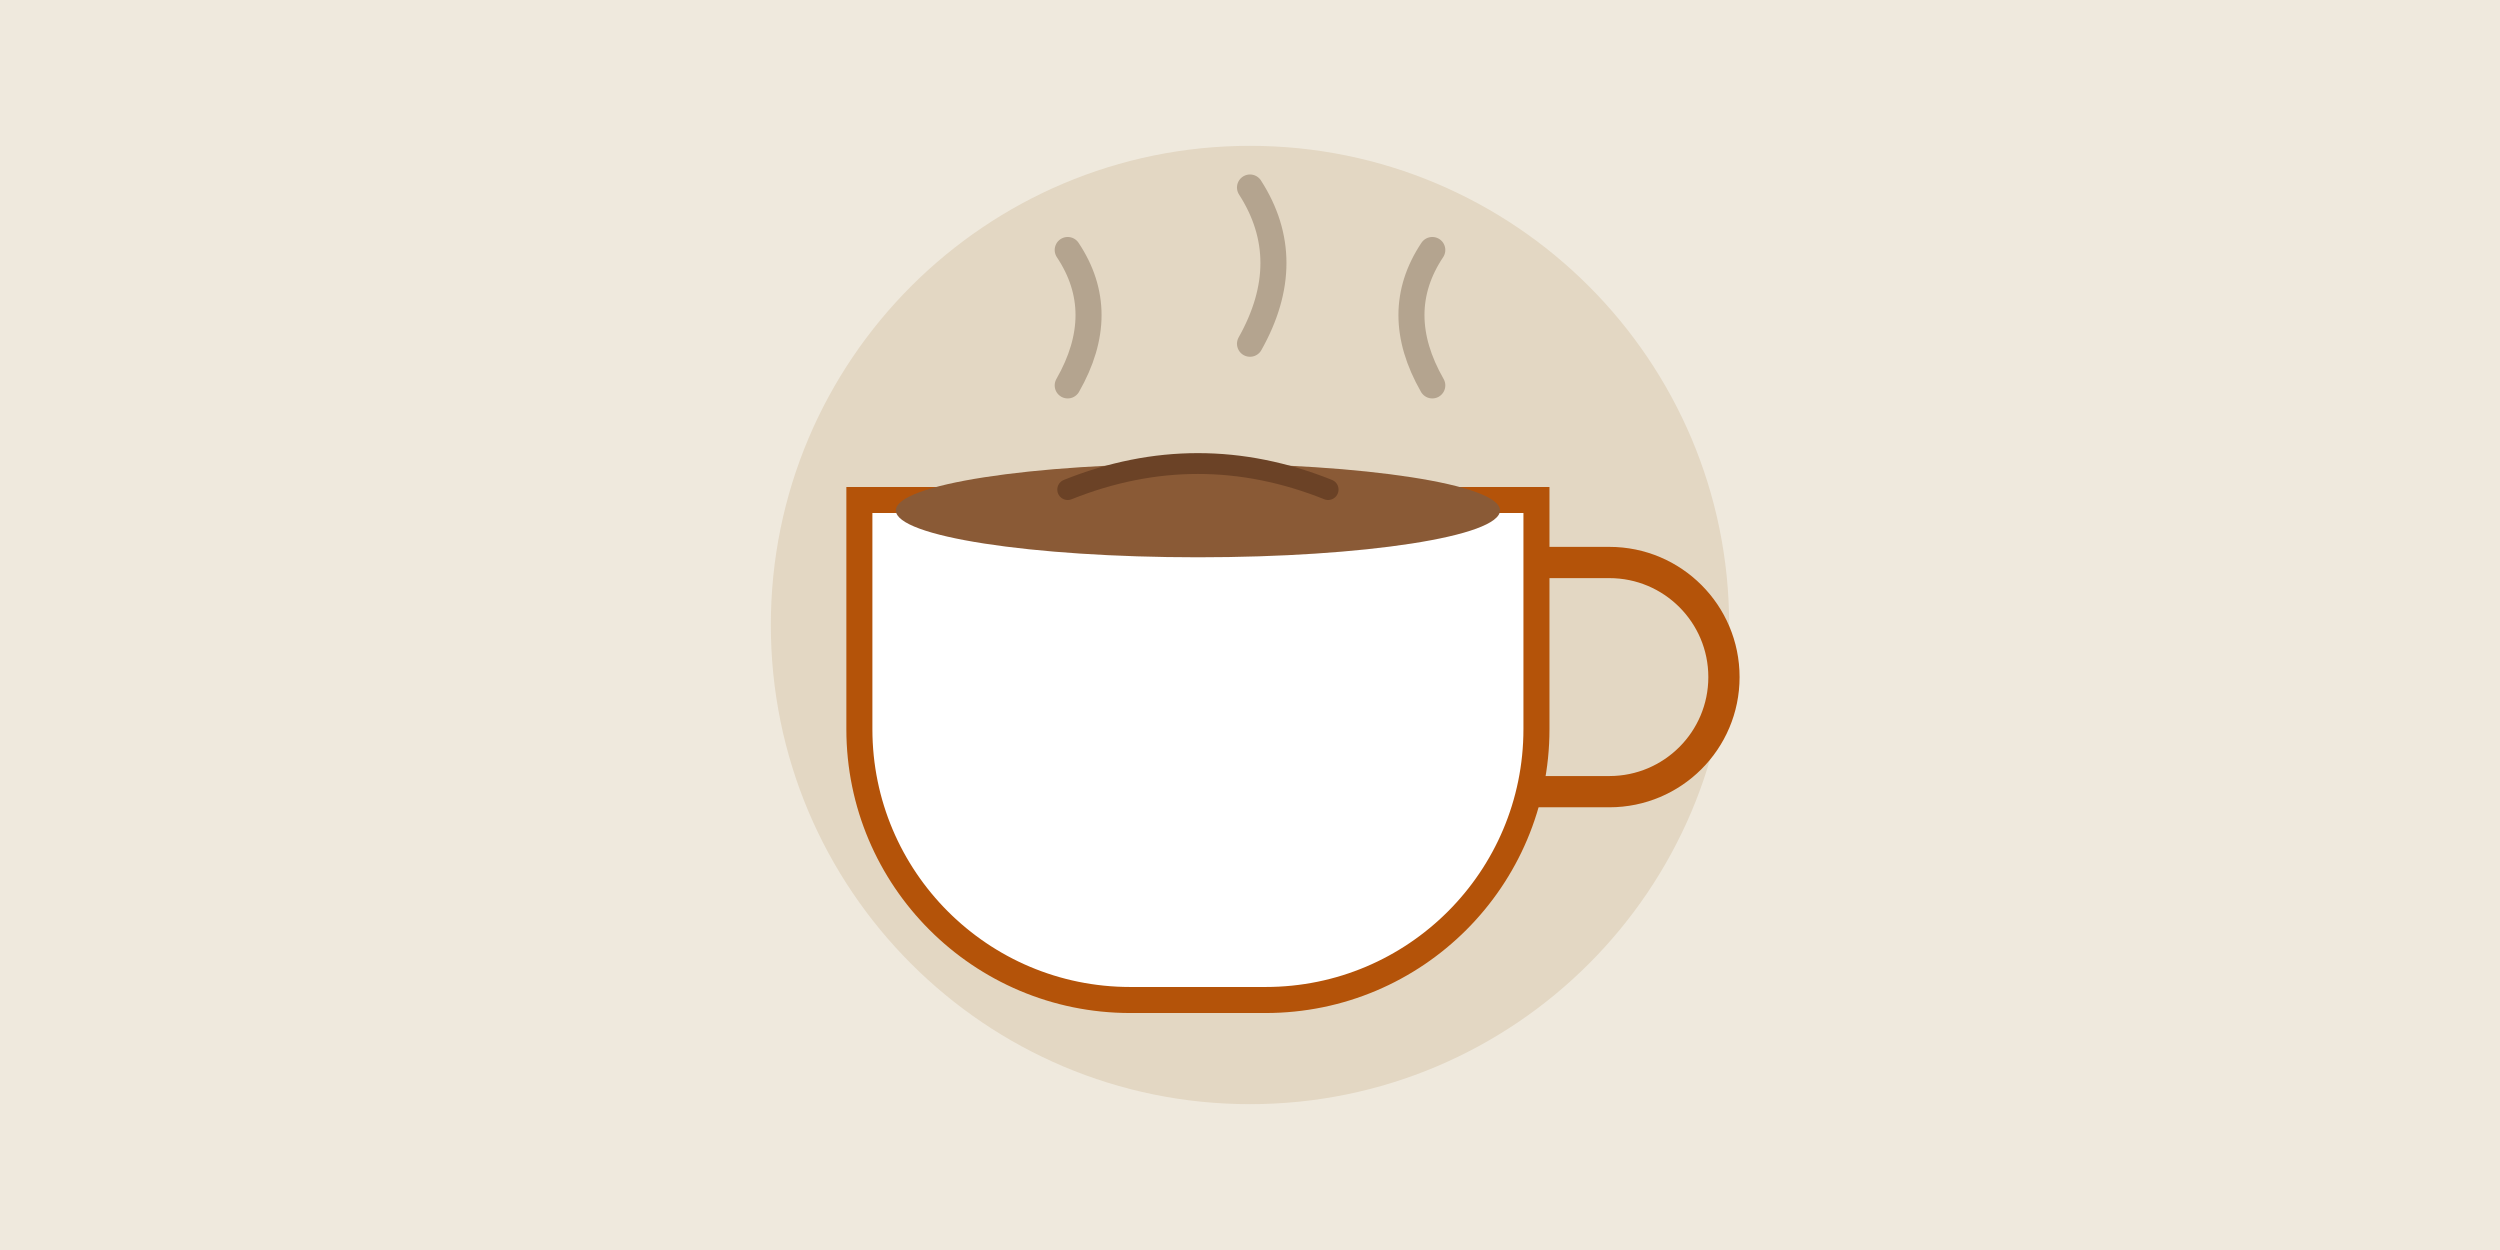
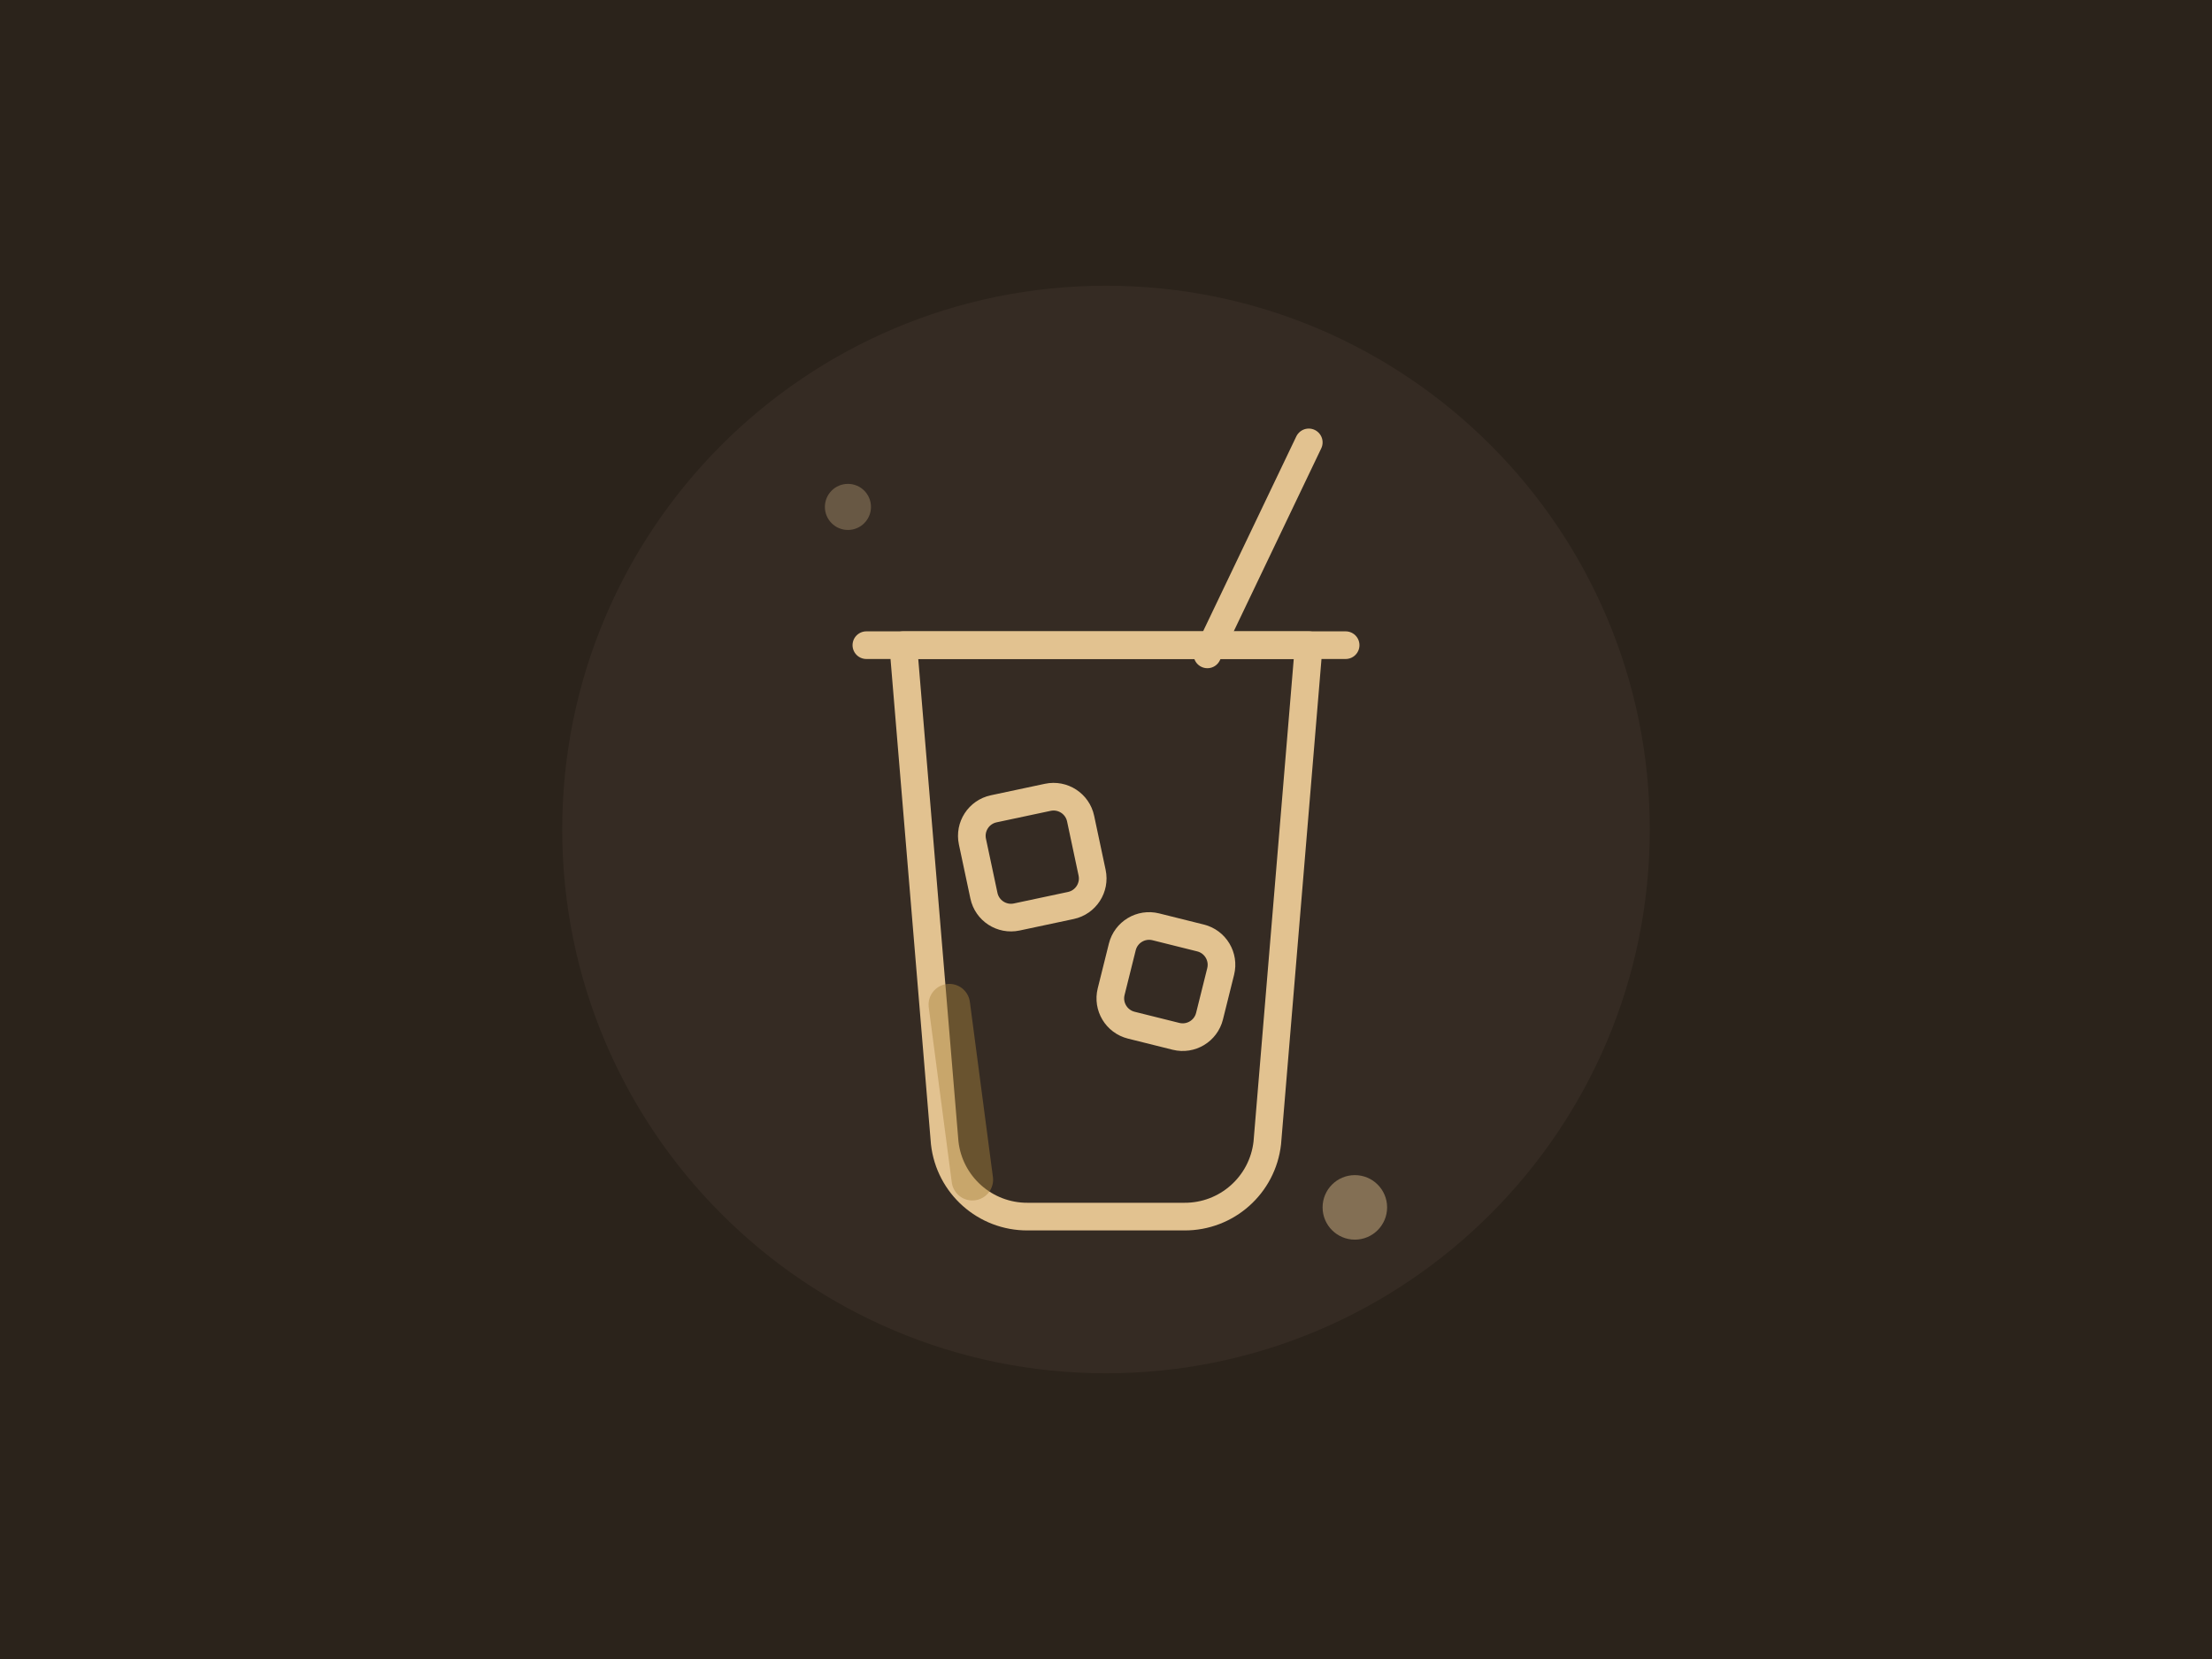
- <svg xmlns="http://www.w3.org/2000/svg" viewBox="0 0 480 240">
-   <rect width="480" height="240" fill="#efe9dd" />
-   <circle cx="240" cy="120" r="92" fill="#e3d7c3" />
-   <path d="M205 74 q8 -14 0 -26" stroke="#b4a48f" stroke-width="5" fill="none" stroke-linecap="round" />
-   <path d="M240 66 q9 -16 0 -30" stroke="#b4a48f" stroke-width="5" fill="none" stroke-linecap="round" />
-   <path d="M275 74 q-8 -14 0 -26" stroke="#b4a48f" stroke-width="5" fill="none" stroke-linecap="round" />
-   <path d="M165 96 h130 v44 a52 52 0 0 1 -52 52 h-26 a52 52 0 0 1 -52 -52 z" fill="#ffffff" stroke="#b45309" stroke-width="5" />
-   <path d="M295 108 h14 a22 22 0 0 1 0 44 h-14" fill="none" stroke="#b45309" stroke-width="6" />
-   <ellipse cx="230" cy="98" rx="58" ry="9" fill="#8a5a36" />
-   <path d="M205 94 q25 -10 50 0" stroke="#6b4226" stroke-width="4" fill="none" stroke-linecap="round" />
+ <svg xmlns="http://www.w3.org/2000/svg" viewBox="0 0 480 360">
+   <rect width="480" height="360" fill="#2b231b" />
+   <circle cx="240" cy="180" r="118" fill="#352b23" />
+   <g fill="none" stroke="#e2c290" stroke-width="6" stroke-linecap="round" stroke-linejoin="round">
+     <path d="M196 140h88l-9 108a18 18 0 0 1-18 16h-34a18 18 0 0 1-18-16z" />
+     <path d="M188 140h104" />
+     <path d="M262 142l22-46" />
+     <rect x="212" y="174" width="24" height="24" rx="6" transform="rotate(-12 224 186)" />
+     <rect x="242" y="202" width="22" height="22" rx="6" transform="rotate(14 253 213)" />
+   </g>
+   <path d="M206 218l5 38" stroke="#a8823f" stroke-width="9" stroke-linecap="round" opacity=".45" />
+   <circle cx="294" cy="262" r="7" fill="#e2c290" opacity=".45" />
+   <circle cx="184" cy="110" r="5" fill="#e2c290" opacity=".3" />
</svg>
